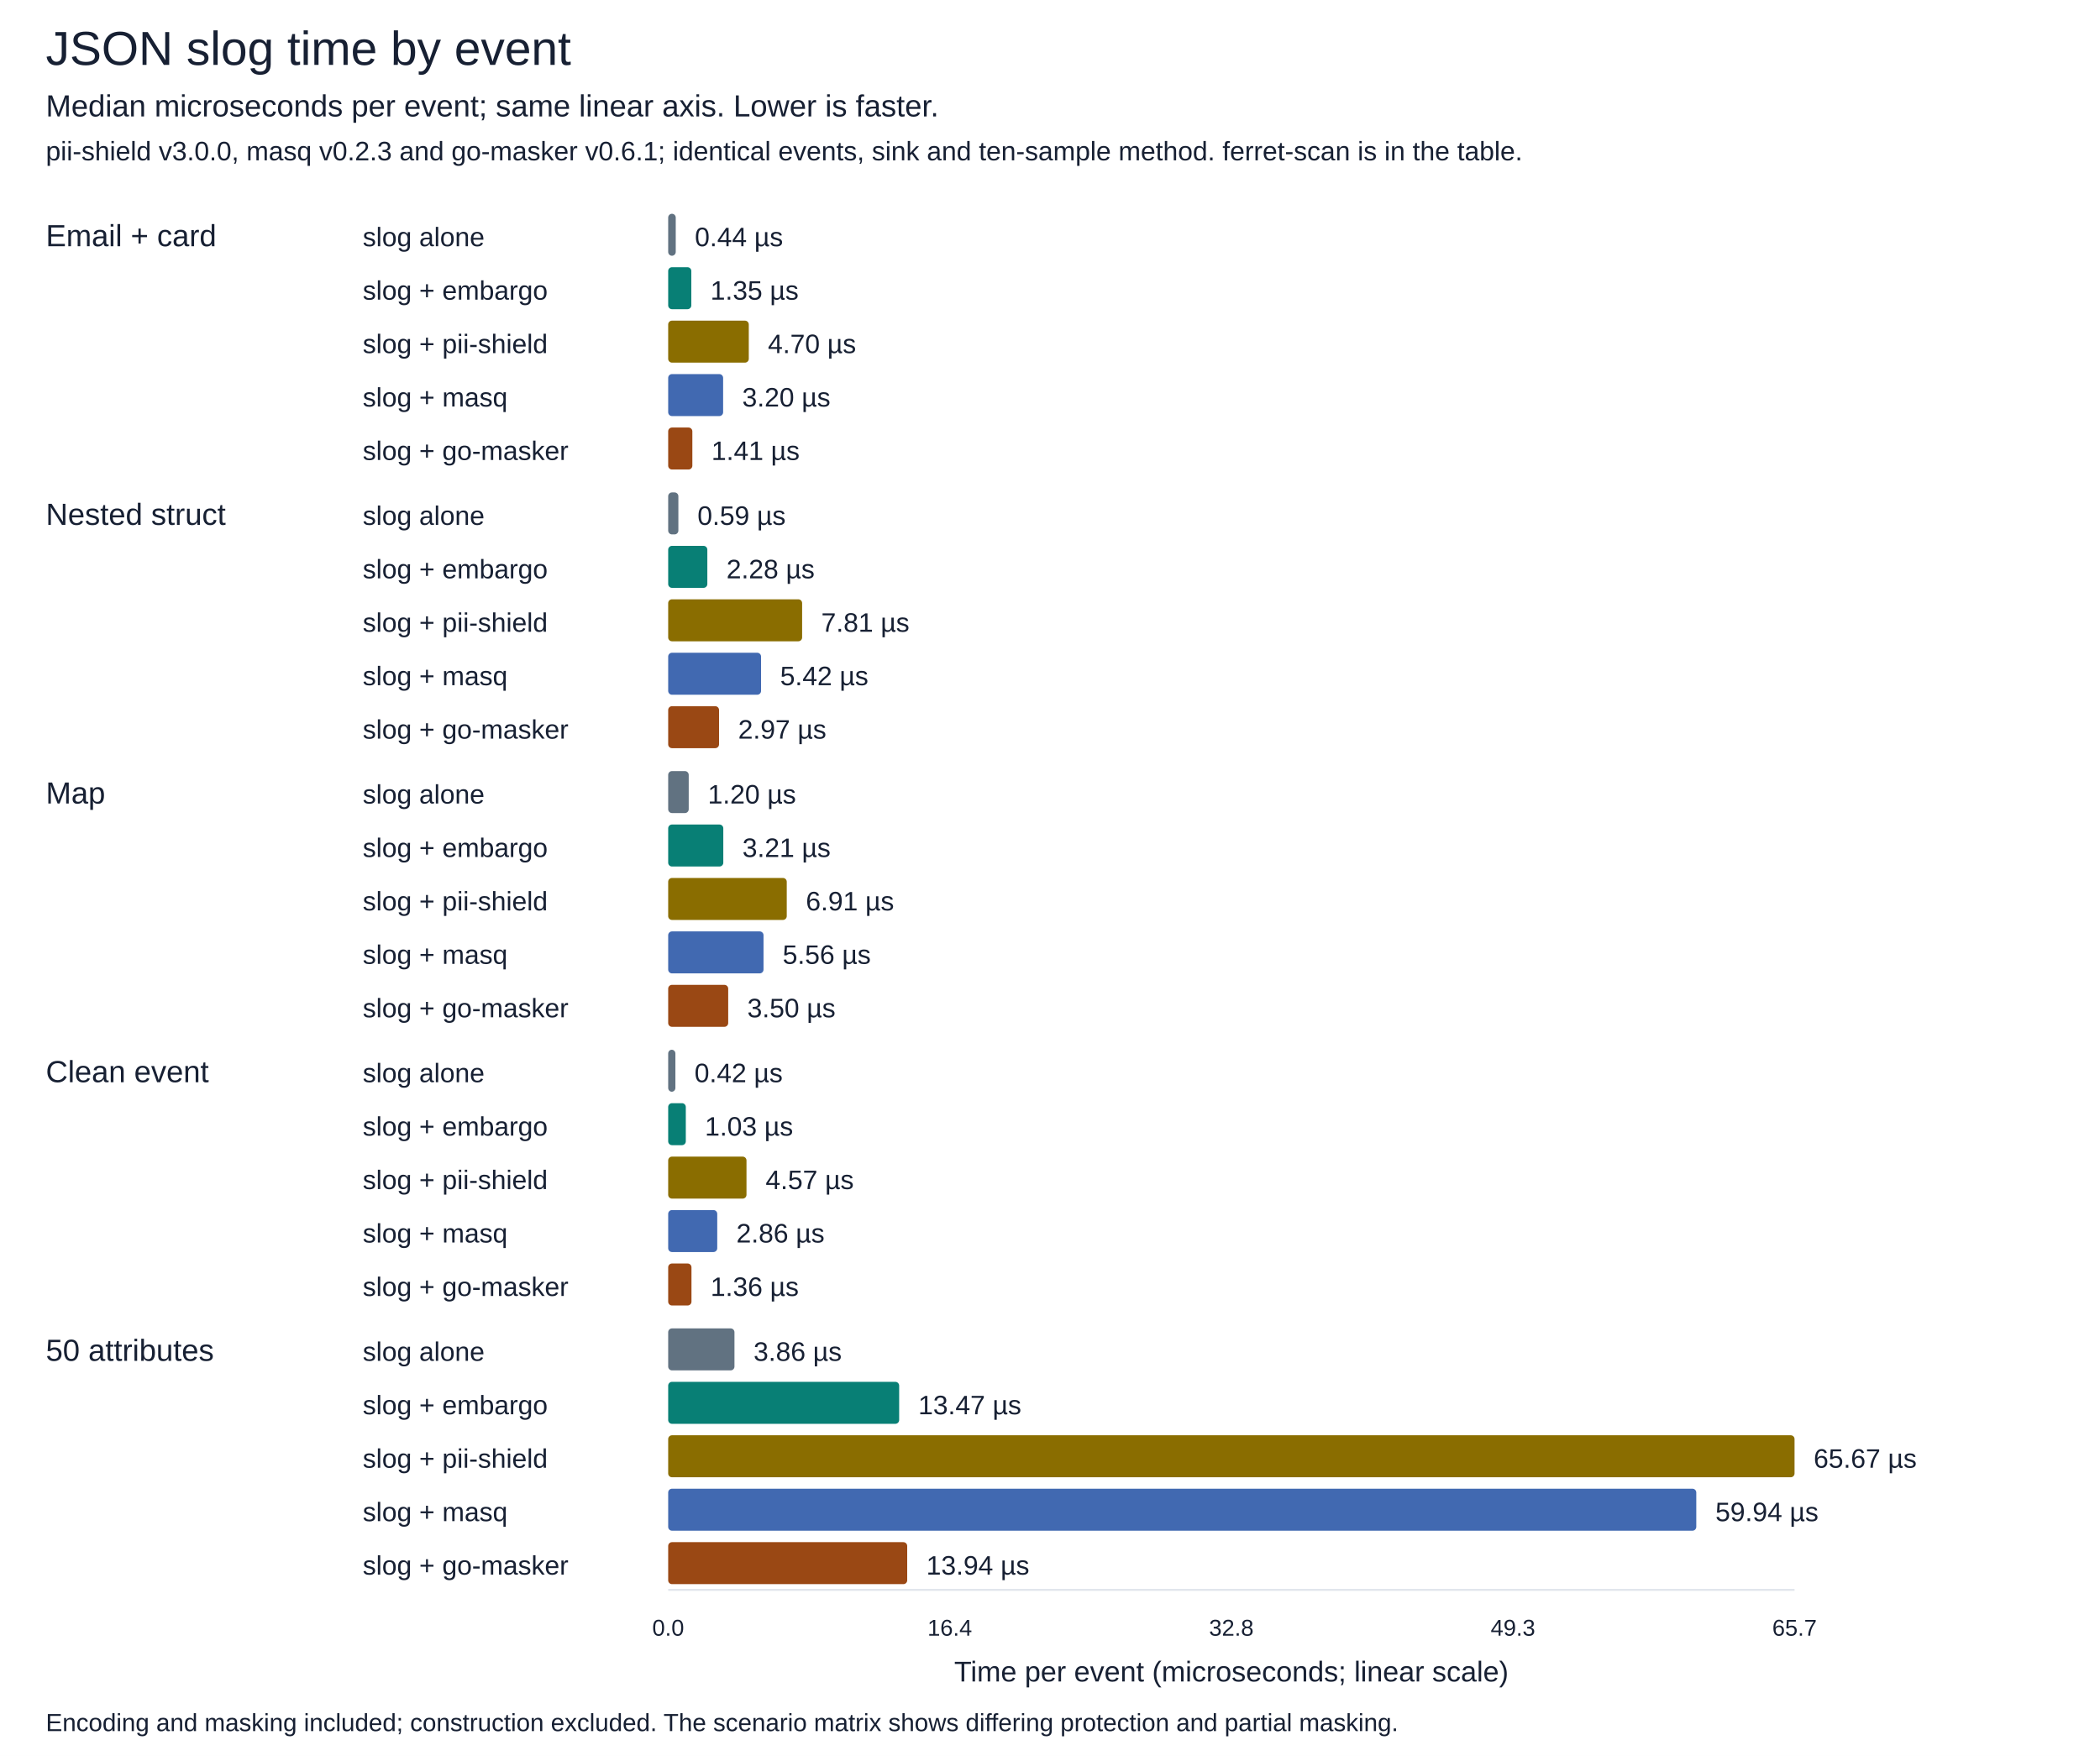
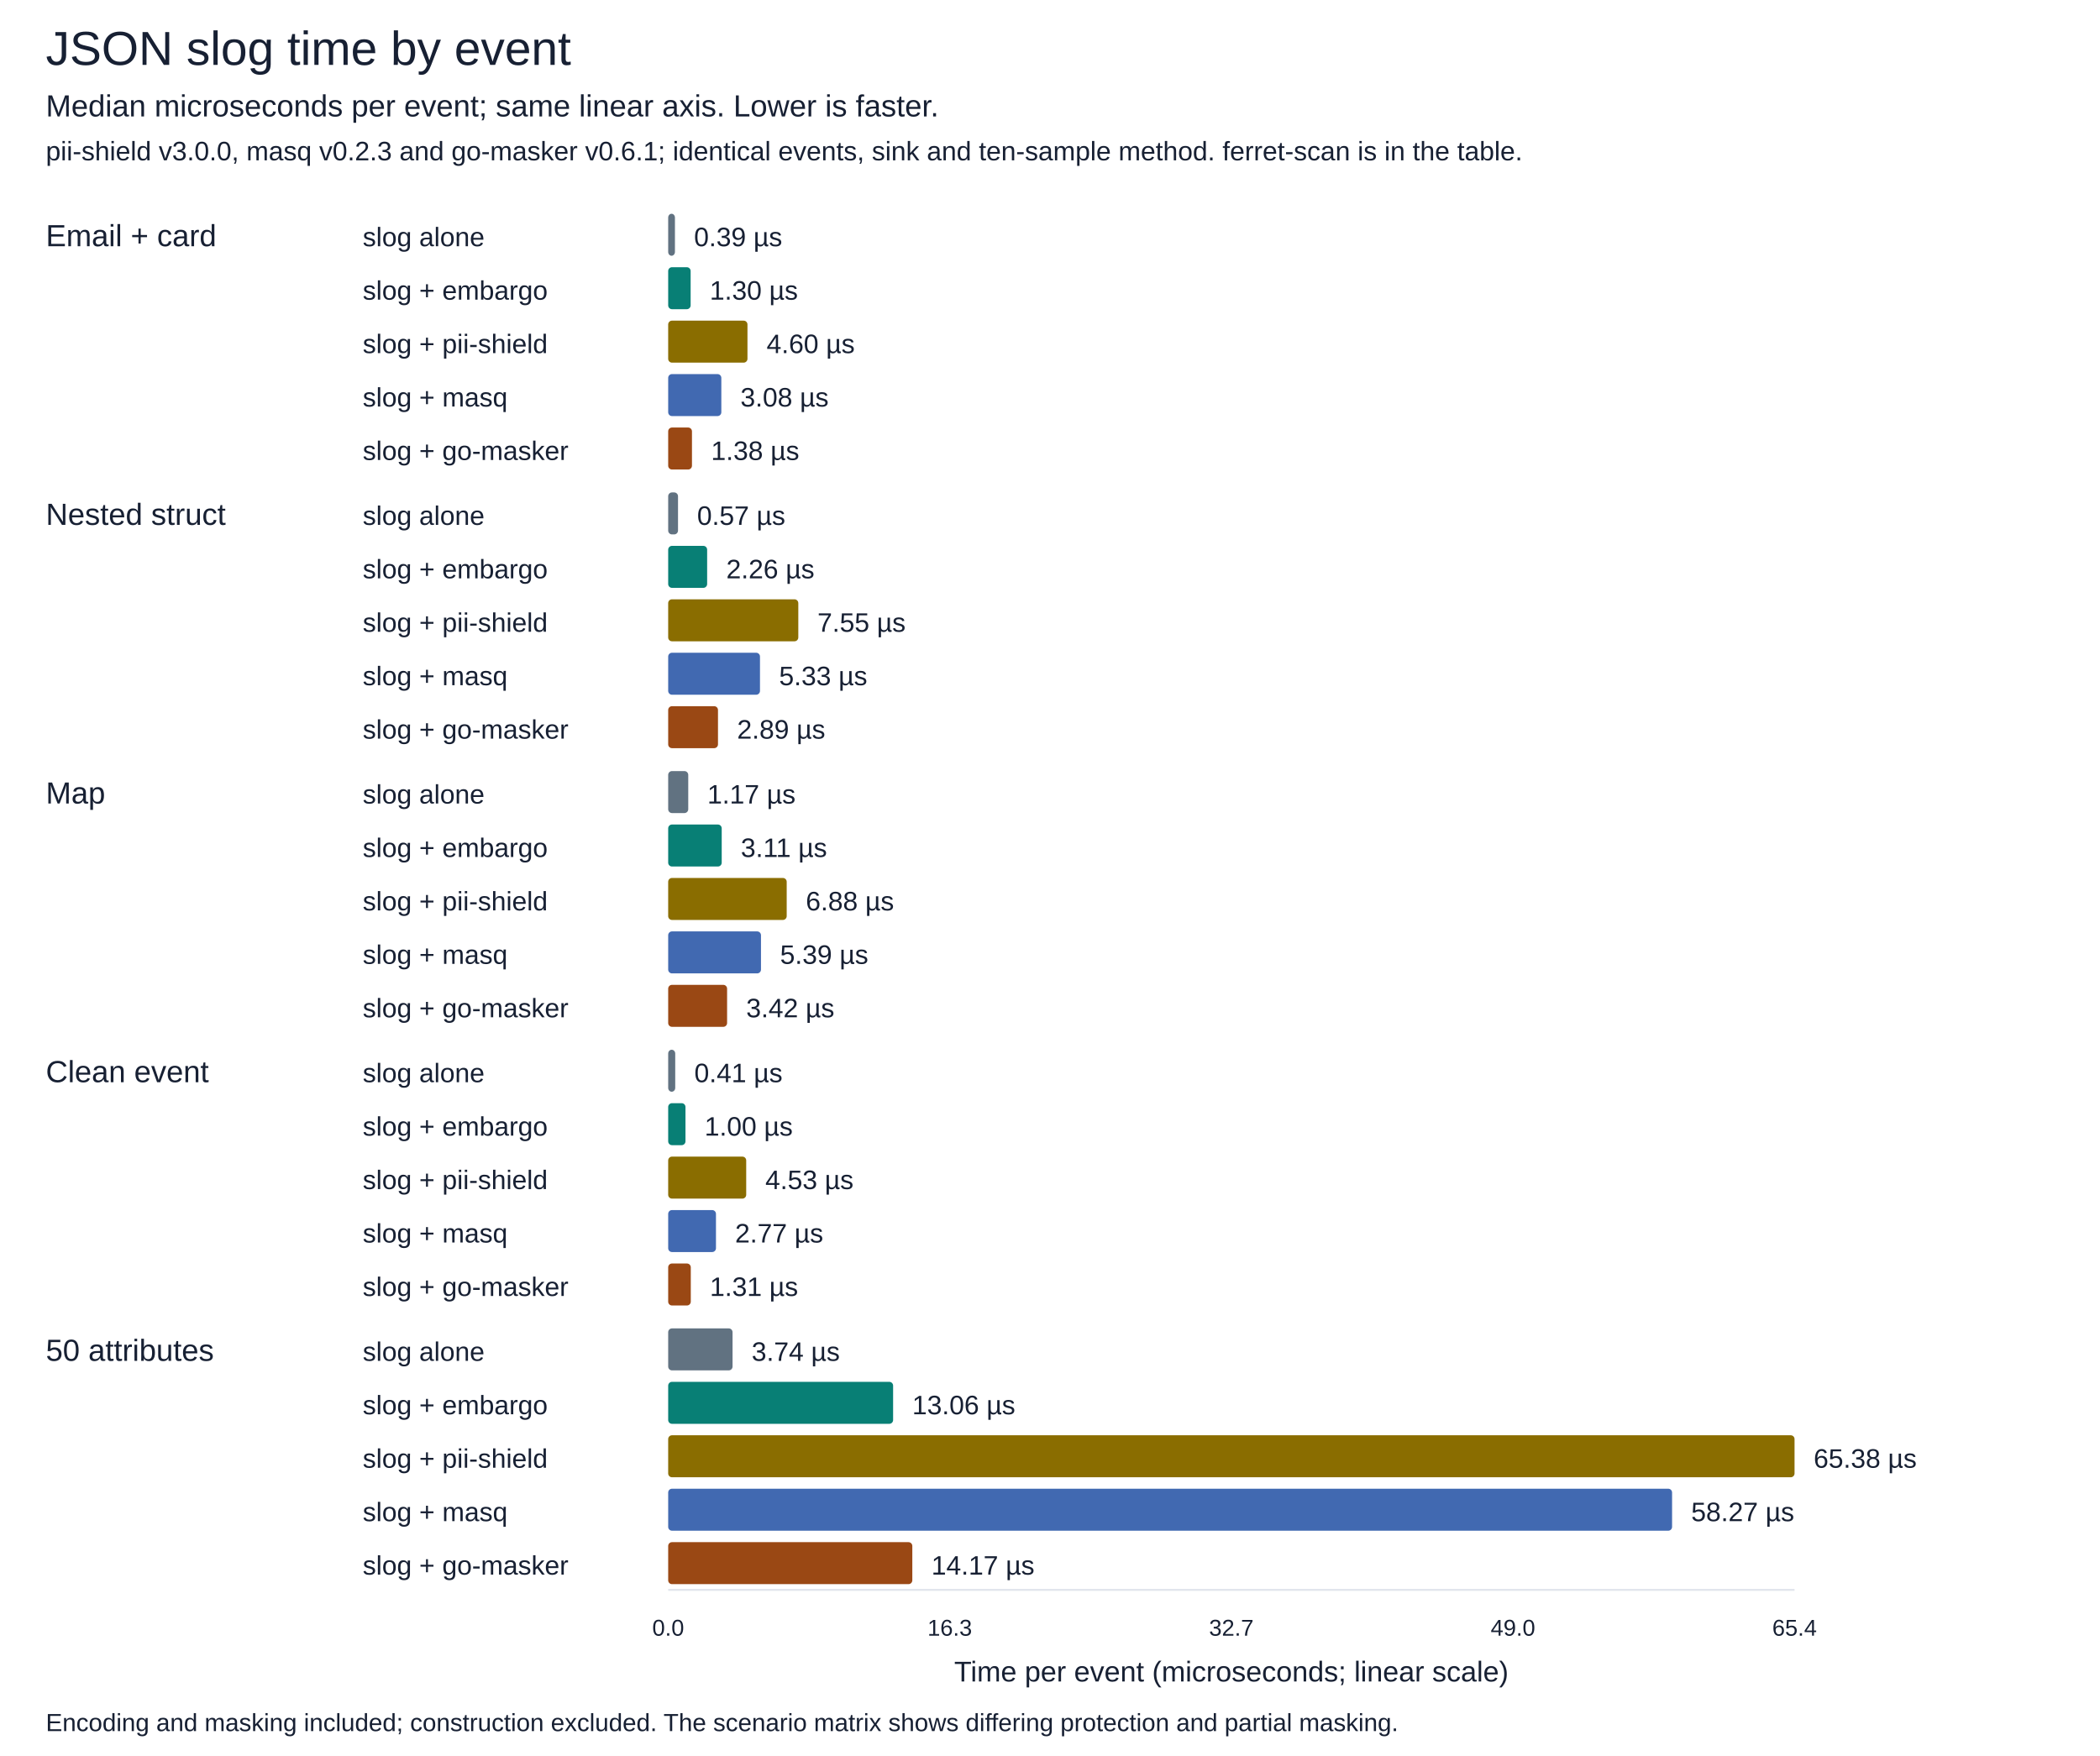
<svg xmlns="http://www.w3.org/2000/svg" width="1100" height="920" viewBox="0 0 1100 920" role="img">
  <rect width="100%" height="100%" fill="white" />
  <g font-family="Arial, sans-serif" font-size="15" fill="#172033">
    <text x="24" y="34" font-size="25" fill="#172033" text-anchor="start">JSON slog time by event</text>
    <text x="24" y="61" font-size="16" fill="#172033" text-anchor="start">Median microseconds per event; same linear axis. Lower is faster.</text>
    <text x="24" y="84" font-size="14" fill="#172033" text-anchor="start">pii-shield v3.0.0, masq v0.2.3 and go-masker v0.6.1; identical events, sink and ten-sample method. ferret-scan is in the table.</text>
    <text x="24" y="129" font-size="16" fill="#172033" text-anchor="start">Email + card</text>
    <text x="190" y="129" font-size="14" fill="#172033" text-anchor="start">slog alone</text>
-     <rect x="350" y="112" width="3.96" height="22" rx="2" fill="#617281" />
-     <text x="363.96" y="129" font-size="14" fill="#172033" text-anchor="start">0.44 µs</text>
+     <rect x="350" y="112" width="3.54" height="22" rx="2" fill="#617281" />
+     <text x="363.54" y="129" font-size="14" fill="#172033" text-anchor="start">0.39 µs</text>
    <text x="190" y="157" font-size="14" fill="#172033" text-anchor="start">slog + embargo</text>
-     <rect x="350" y="140" width="12.12" height="22" rx="2" fill="#087f75" />
-     <text x="372.12" y="157" font-size="14" fill="#172033" text-anchor="start">1.35 µs</text>
+     <rect x="350" y="140" width="11.76" height="22" rx="2" fill="#087f75" />
+     <text x="371.76" y="157" font-size="14" fill="#172033" text-anchor="start">1.30 µs</text>
    <text x="190" y="185" font-size="14" fill="#172033" text-anchor="start">slog + pii-shield</text>
-     <rect x="350" y="168" width="42.22" height="22" rx="2" fill="#8a6d00" />
-     <text x="402.22" y="185" font-size="14" fill="#172033" text-anchor="start">4.70 µs</text>
+     <rect x="350" y="168" width="41.53" height="22" rx="2" fill="#8a6d00" />
+     <text x="401.53" y="185" font-size="14" fill="#172033" text-anchor="start">4.60 µs</text>
    <text x="190" y="213" font-size="14" fill="#172033" text-anchor="start">slog + masq</text>
-     <rect x="350" y="196" width="28.78" height="22" rx="2" fill="#4169b1" />
-     <text x="388.78" y="213" font-size="14" fill="#172033" text-anchor="start">3.20 µs</text>
+     <rect x="350" y="196" width="27.84" height="22" rx="2" fill="#4169b1" />
+     <text x="387.84" y="213" font-size="14" fill="#172033" text-anchor="start">3.08 µs</text>
    <text x="190" y="241" font-size="14" fill="#172033" text-anchor="start">slog + go-masker</text>
-     <rect x="350" y="224" width="12.66" height="22" rx="2" fill="#9a4814" />
-     <text x="372.66" y="241" font-size="14" fill="#172033" text-anchor="start">1.41 µs</text>
+     <rect x="350" y="224" width="12.46" height="22" rx="2" fill="#9a4814" />
+     <text x="372.46" y="241" font-size="14" fill="#172033" text-anchor="start">1.38 µs</text>
    <text x="24" y="275" font-size="16" fill="#172033" text-anchor="start">Nested struct</text>
    <text x="190" y="275" font-size="14" fill="#172033" text-anchor="start">slog alone</text>
-     <rect x="350" y="258" width="5.34" height="22" rx="2" fill="#617281" />
-     <text x="365.34" y="275" font-size="14" fill="#172033" text-anchor="start">0.59 µs</text>
+     <rect x="350" y="258" width="5.15" height="22" rx="2" fill="#617281" />
+     <text x="365.15" y="275" font-size="14" fill="#172033" text-anchor="start">0.57 µs</text>
    <text x="190" y="303" font-size="14" fill="#172033" text-anchor="start">slog + embargo</text>
-     <rect x="350" y="286" width="20.51" height="22" rx="2" fill="#087f75" />
-     <text x="380.51" y="303" font-size="14" fill="#172033" text-anchor="start">2.28 µs</text>
+     <rect x="350" y="286" width="20.41" height="22" rx="2" fill="#087f75" />
+     <text x="380.41" y="303" font-size="14" fill="#172033" text-anchor="start">2.26 µs</text>
    <text x="190" y="331" font-size="14" fill="#172033" text-anchor="start">slog + pii-shield</text>
-     <rect x="350" y="314" width="70.16" height="22" rx="2" fill="#8a6d00" />
-     <text x="430.16" y="331" font-size="14" fill="#172033" text-anchor="start">7.81 µs</text>
+     <rect x="350" y="314" width="68.16" height="22" rx="2" fill="#8a6d00" />
+     <text x="428.16" y="331" font-size="14" fill="#172033" text-anchor="start">7.55 µs</text>
    <text x="190" y="359" font-size="14" fill="#172033" text-anchor="start">slog + masq</text>
-     <rect x="350" y="342" width="48.65" height="22" rx="2" fill="#4169b1" />
-     <text x="408.65" y="359" font-size="14" fill="#172033" text-anchor="start">5.42 µs</text>
+     <rect x="350" y="342" width="48.09" height="22" rx="2" fill="#4169b1" />
+     <text x="408.09" y="359" font-size="14" fill="#172033" text-anchor="start">5.33 µs</text>
    <text x="190" y="387" font-size="14" fill="#172033" text-anchor="start">slog + go-masker</text>
-     <rect x="350" y="370" width="26.64" height="22" rx="2" fill="#9a4814" />
-     <text x="386.64" y="387" font-size="14" fill="#172033" text-anchor="start">2.97 µs</text>
+     <rect x="350" y="370" width="26.09" height="22" rx="2" fill="#9a4814" />
+     <text x="386.09" y="387" font-size="14" fill="#172033" text-anchor="start">2.89 µs</text>
    <text x="24" y="421" font-size="16" fill="#172033" text-anchor="start">Map</text>
    <text x="190" y="421" font-size="14" fill="#172033" text-anchor="start">slog alone</text>
-     <rect x="350" y="404" width="10.76" height="22" rx="2" fill="#617281" />
-     <text x="370.76" y="421" font-size="14" fill="#172033" text-anchor="start">1.20 µs</text>
+     <rect x="350" y="404" width="10.51" height="22" rx="2" fill="#617281" />
+     <text x="370.51" y="421" font-size="14" fill="#172033" text-anchor="start">1.17 µs</text>
    <text x="190" y="449" font-size="14" fill="#172033" text-anchor="start">slog + embargo</text>
-     <rect x="350" y="432" width="28.87" height="22" rx="2" fill="#087f75" />
-     <text x="388.87" y="449" font-size="14" fill="#172033" text-anchor="start">3.21 µs</text>
+     <rect x="350" y="432" width="28.04" height="22" rx="2" fill="#087f75" />
+     <text x="388.04" y="449" font-size="14" fill="#172033" text-anchor="start">3.11 µs</text>
    <text x="190" y="477" font-size="14" fill="#172033" text-anchor="start">slog + pii-shield</text>
-     <rect x="350" y="460" width="62.11" height="22" rx="2" fill="#8a6d00" />
-     <text x="422.11" y="477" font-size="14" fill="#172033" text-anchor="start">6.91 µs</text>
+     <rect x="350" y="460" width="62.08" height="22" rx="2" fill="#8a6d00" />
+     <text x="422.08" y="477" font-size="14" fill="#172033" text-anchor="start">6.88 µs</text>
    <text x="190" y="505" font-size="14" fill="#172033" text-anchor="start">slog + masq</text>
-     <rect x="350" y="488" width="49.94" height="22" rx="2" fill="#4169b1" />
-     <text x="409.94" y="505" font-size="14" fill="#172033" text-anchor="start">5.56 µs</text>
+     <rect x="350" y="488" width="48.61" height="22" rx="2" fill="#4169b1" />
+     <text x="408.61" y="505" font-size="14" fill="#172033" text-anchor="start">5.39 µs</text>
    <text x="190" y="533" font-size="14" fill="#172033" text-anchor="start">slog + go-masker</text>
-     <rect x="350" y="516" width="31.44" height="22" rx="2" fill="#9a4814" />
-     <text x="391.44" y="533" font-size="14" fill="#172033" text-anchor="start">3.50 µs</text>
+     <rect x="350" y="516" width="30.86" height="22" rx="2" fill="#9a4814" />
+     <text x="390.86" y="533" font-size="14" fill="#172033" text-anchor="start">3.42 µs</text>
    <text x="24" y="567" font-size="16" fill="#172033" text-anchor="start">Clean event</text>
    <text x="190" y="567" font-size="14" fill="#172033" text-anchor="start">slog alone</text>
-     <rect x="350" y="550" width="3.78" height="22" rx="2" fill="#617281" />
-     <text x="363.78" y="567" font-size="14" fill="#172033" text-anchor="start">0.42 µs</text>
+     <rect x="350" y="550" width="3.69" height="22" rx="2" fill="#617281" />
+     <text x="363.69" y="567" font-size="14" fill="#172033" text-anchor="start">0.41 µs</text>
    <text x="190" y="595" font-size="14" fill="#172033" text-anchor="start">slog + embargo</text>
-     <rect x="350" y="578" width="9.23" height="22" rx="2" fill="#087f75" />
-     <text x="369.23" y="595" font-size="14" fill="#172033" text-anchor="start">1.03 µs</text>
+     <rect x="350" y="578" width="9.06" height="22" rx="2" fill="#087f75" />
+     <text x="369.06" y="595" font-size="14" fill="#172033" text-anchor="start">1.00 µs</text>
    <text x="190" y="623" font-size="14" fill="#172033" text-anchor="start">slog + pii-shield</text>
-     <rect x="350" y="606" width="41.02" height="22" rx="2" fill="#8a6d00" />
-     <text x="401.02" y="623" font-size="14" fill="#172033" text-anchor="start">4.57 µs</text>
+     <rect x="350" y="606" width="40.87" height="22" rx="2" fill="#8a6d00" />
+     <text x="400.87" y="623" font-size="14" fill="#172033" text-anchor="start">4.53 µs</text>
    <text x="190" y="651" font-size="14" fill="#172033" text-anchor="start">slog + masq</text>
-     <rect x="350" y="634" width="25.70" height="22" rx="2" fill="#4169b1" />
-     <text x="385.7" y="651" font-size="14" fill="#172033" text-anchor="start">2.86 µs</text>
+     <rect x="350" y="634" width="25.03" height="22" rx="2" fill="#4169b1" />
+     <text x="385.03" y="651" font-size="14" fill="#172033" text-anchor="start">2.77 µs</text>
    <text x="190" y="679" font-size="14" fill="#172033" text-anchor="start">slog + go-masker</text>
-     <rect x="350" y="662" width="12.20" height="22" rx="2" fill="#9a4814" />
-     <text x="372.2" y="679" font-size="14" fill="#172033" text-anchor="start">1.36 µs</text>
+     <rect x="350" y="662" width="11.84" height="22" rx="2" fill="#9a4814" />
+     <text x="371.84" y="679" font-size="14" fill="#172033" text-anchor="start">1.31 µs</text>
    <text x="24" y="713" font-size="16" fill="#172033" text-anchor="start">50 attributes</text>
    <text x="190" y="713" font-size="14" fill="#172033" text-anchor="start">slog alone</text>
-     <rect x="350" y="696" width="34.72" height="22" rx="2" fill="#617281" />
-     <text x="394.72" y="713" font-size="14" fill="#172033" text-anchor="start">3.86 µs</text>
+     <rect x="350" y="696" width="33.72" height="22" rx="2" fill="#617281" />
+     <text x="393.72" y="713" font-size="14" fill="#172033" text-anchor="start">3.74 µs</text>
    <text x="190" y="741" font-size="14" fill="#172033" text-anchor="start">slog + embargo</text>
-     <rect x="350" y="724" width="120.99" height="22" rx="2" fill="#087f75" />
-     <text x="480.99" y="741" font-size="14" fill="#172033" text-anchor="start">13.47 µs</text>
+     <rect x="350" y="724" width="117.82" height="22" rx="2" fill="#087f75" />
+     <text x="477.82" y="741" font-size="14" fill="#172033" text-anchor="start">13.06 µs</text>
    <text x="190" y="769" font-size="14" fill="#172033" text-anchor="start">slog + pii-shield</text>
    <rect x="350" y="752" width="590.00" height="22" rx="2" fill="#8a6d00" />
-     <text x="950.0" y="769" font-size="14" fill="#172033" text-anchor="start">65.67 µs</text>
+     <text x="950.0" y="769" font-size="14" fill="#172033" text-anchor="start">65.38 µs</text>
    <text x="190" y="797" font-size="14" fill="#172033" text-anchor="start">slog + masq</text>
-     <rect x="350" y="780" width="538.53" height="22" rx="2" fill="#4169b1" />
-     <text x="898.53" y="797" font-size="14" fill="#172033" text-anchor="start">59.94 µs</text>
+     <rect x="350" y="780" width="525.85" height="22" rx="2" fill="#4169b1" />
+     <text x="885.85" y="797" font-size="14" fill="#172033" text-anchor="start">58.27 µs</text>
    <text x="190" y="825" font-size="14" fill="#172033" text-anchor="start">slog + go-masker</text>
-     <rect x="350" y="808" width="125.20" height="22" rx="2" fill="#9a4814" />
-     <text x="485.2" y="825" font-size="14" fill="#172033" text-anchor="start">13.94 µs</text>
+     <rect x="350" y="808" width="127.88" height="22" rx="2" fill="#9a4814" />
+     <text x="487.88" y="825" font-size="14" fill="#172033" text-anchor="start">14.17 µs</text>
    <path d="M350,833 L940,833" stroke="#e1e5ec" />
    <text x="350.0" y="857" font-size="12" fill="#172033" text-anchor="middle">0.0</text>
-     <text x="497.5" y="857" font-size="12" fill="#172033" text-anchor="middle">16.4</text>
-     <text x="645.0" y="857" font-size="12" fill="#172033" text-anchor="middle">32.8</text>
-     <text x="792.5" y="857" font-size="12" fill="#172033" text-anchor="middle">49.3</text>
-     <text x="940.0" y="857" font-size="12" fill="#172033" text-anchor="middle">65.7</text>
+     <text x="497.5" y="857" font-size="12" fill="#172033" text-anchor="middle">16.3</text>
+     <text x="645.0" y="857" font-size="12" fill="#172033" text-anchor="middle">32.7</text>
+     <text x="792.5" y="857" font-size="12" fill="#172033" text-anchor="middle">49.0</text>
+     <text x="940.0" y="857" font-size="12" fill="#172033" text-anchor="middle">65.4</text>
    <text x="645" y="881" font-size="15" fill="#172033" text-anchor="middle">Time per event (microseconds; linear scale)</text>
    <text x="24" y="907" font-size="13" fill="#172033" text-anchor="start">Encoding and masking included; construction excluded. The scenario matrix shows differing protection and partial masking.</text>
  </g>
</svg>
